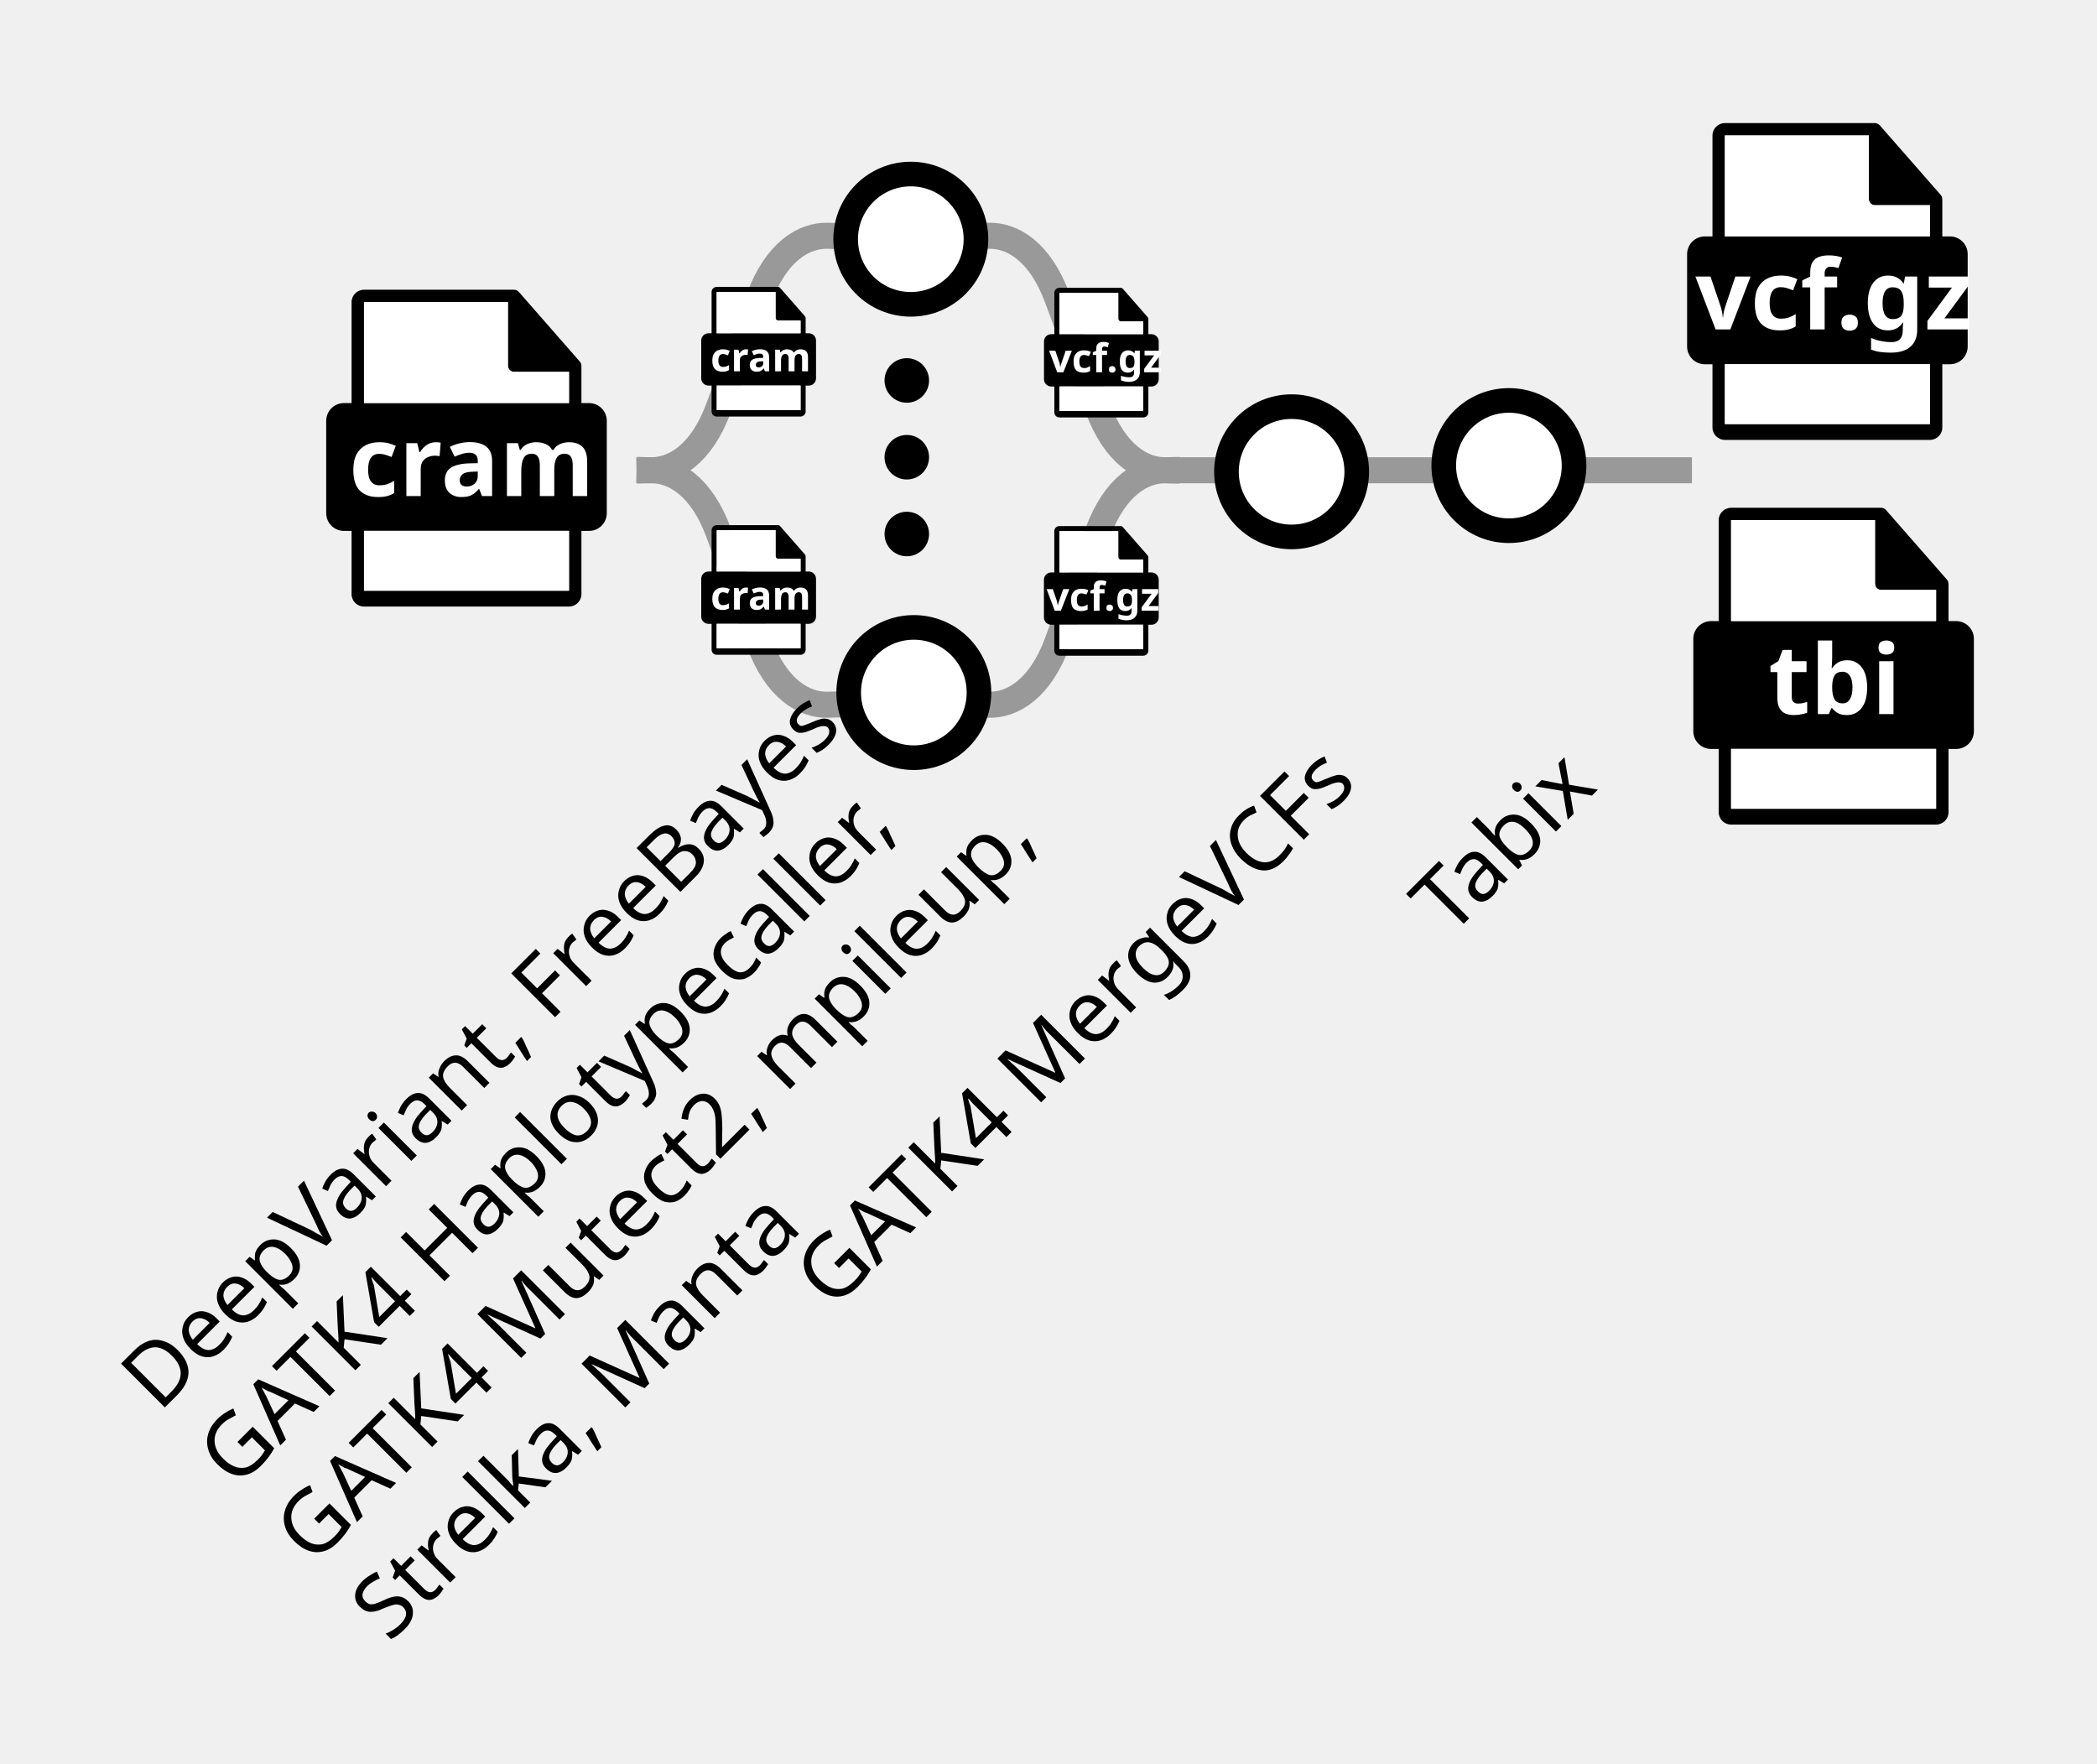
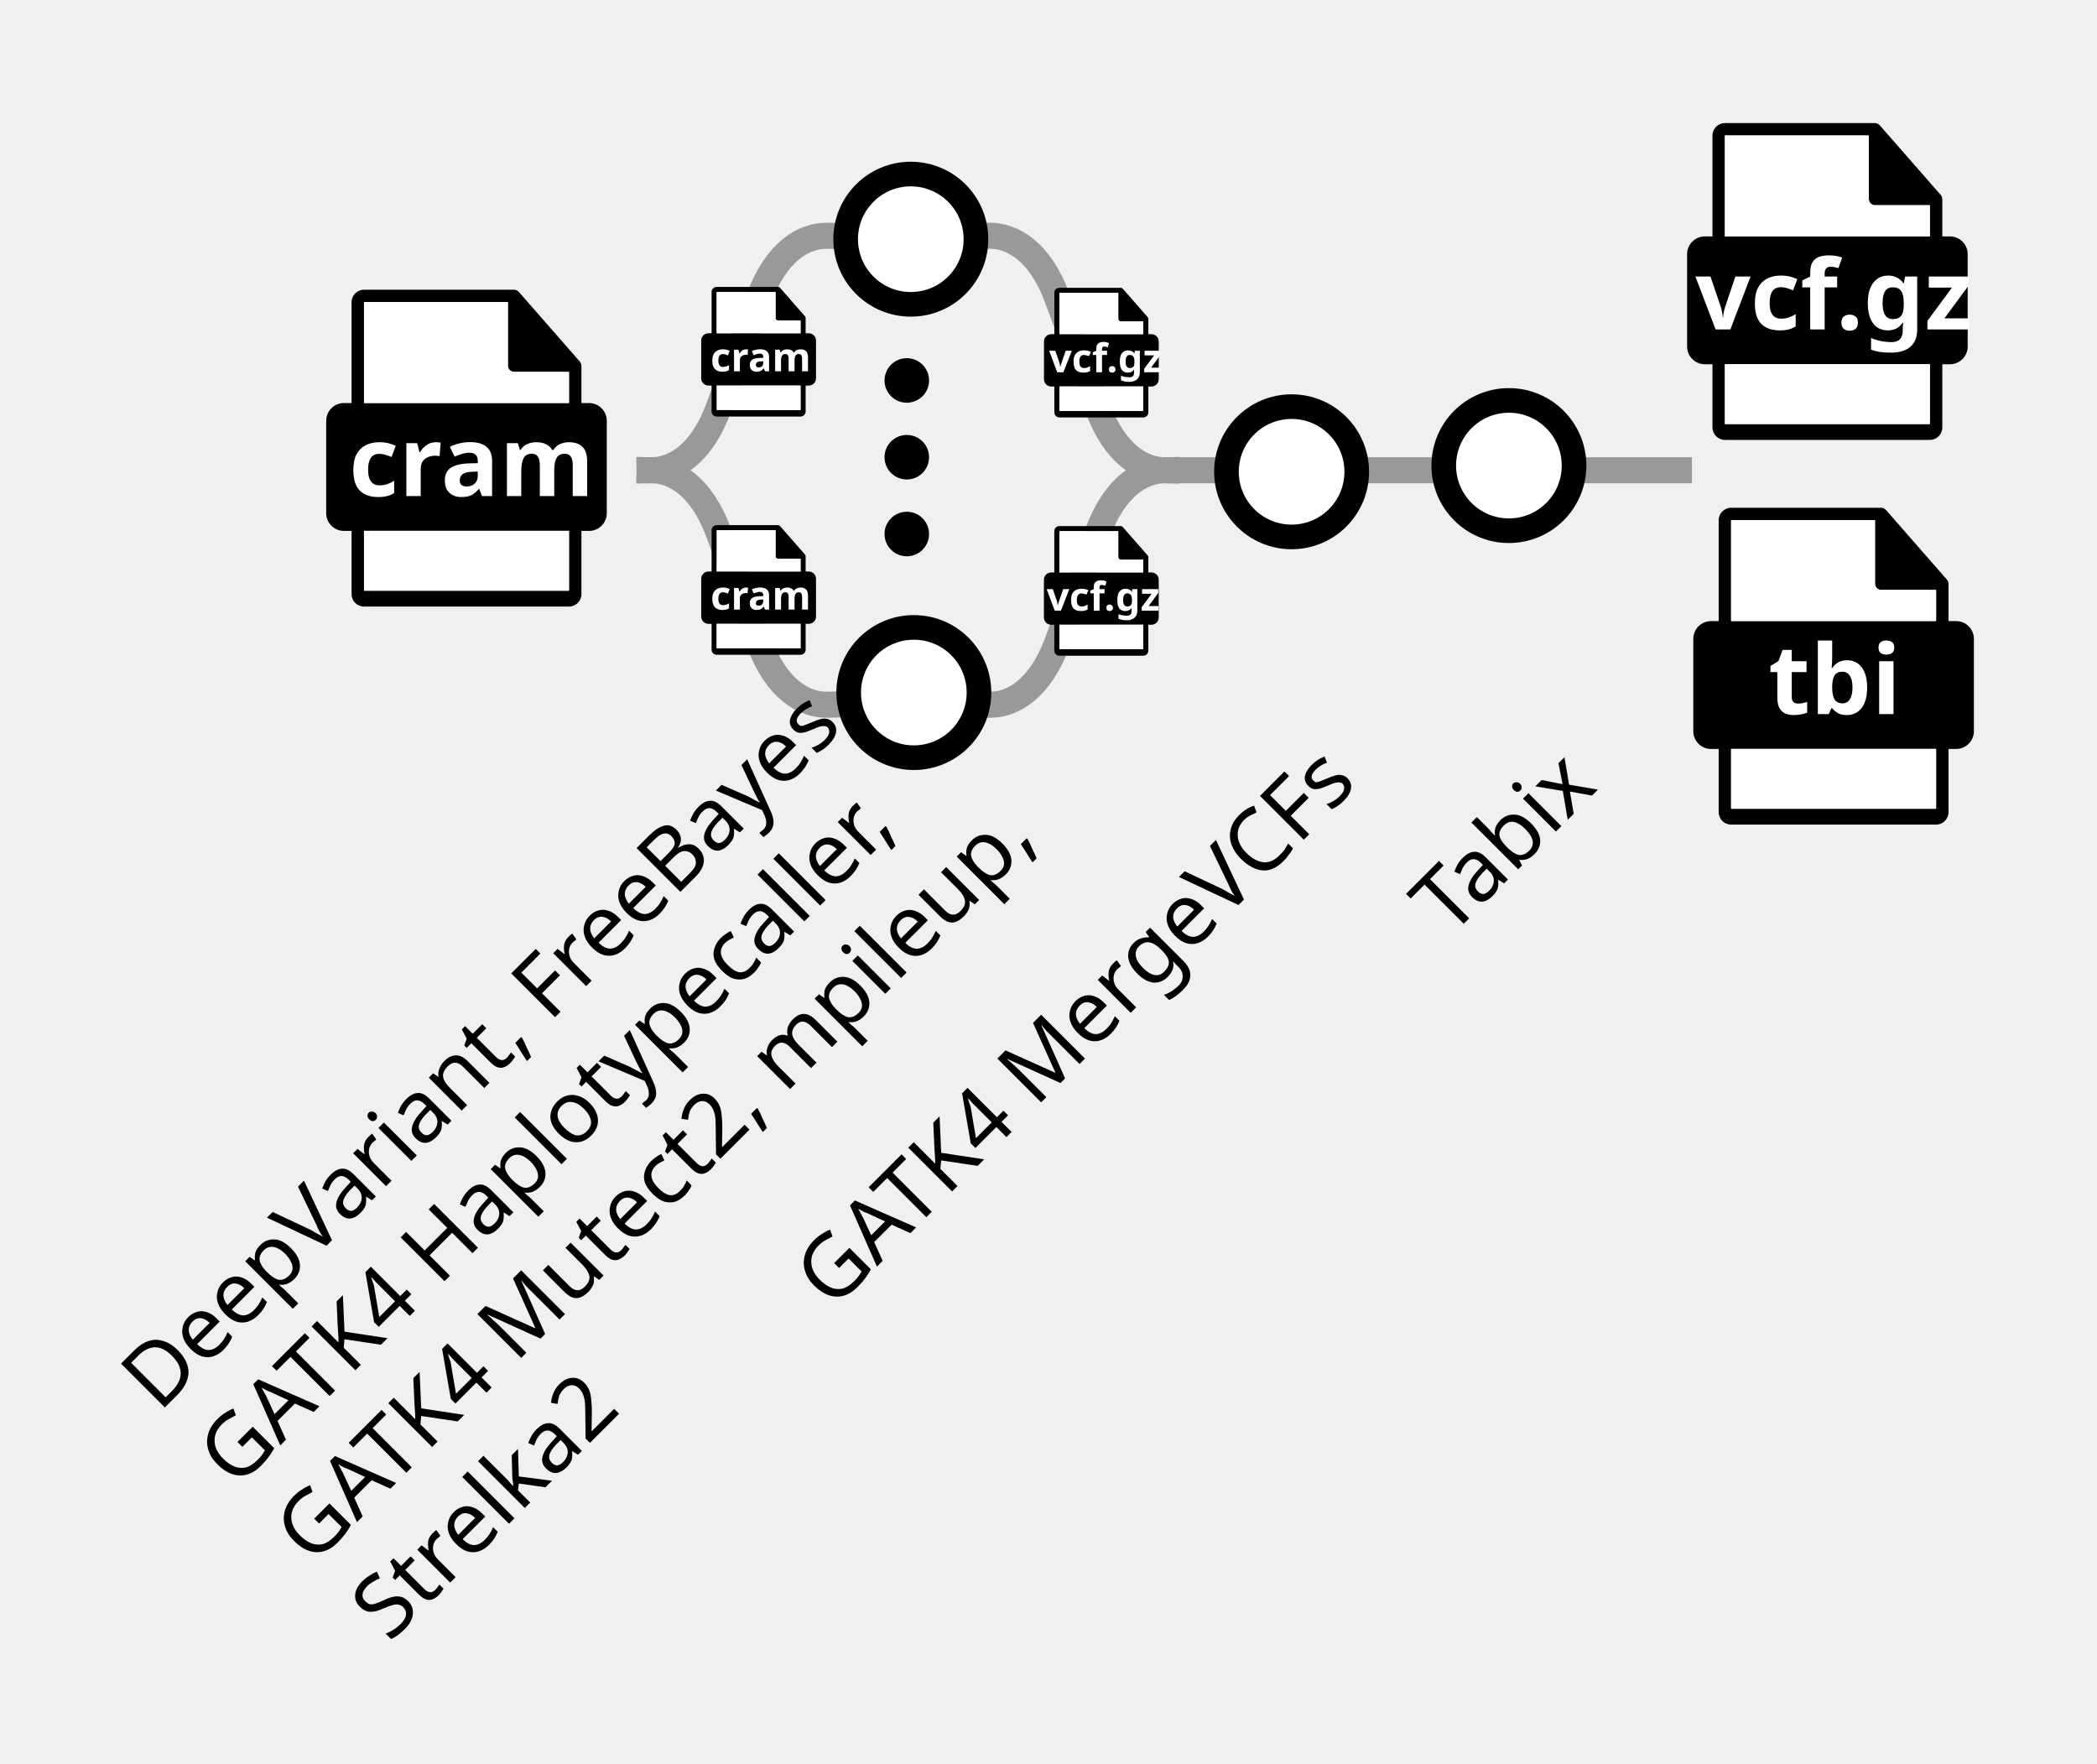
<svg xmlns="http://www.w3.org/2000/svg" width="85.174mm" height="71.622mm" viewBox="0 0 85.174 71.622" version="1.1" id="svg83489">
  <defs id="defs83486" />
  <g id="layer1" transform="translate(-30.94991,-87.52292)">
    <g transform="matrix(0.2822222,0,0,0.2822167,22.99054,254.5279)" id="g8622-9" style="stroke-width:1">
      <path style="stroke-width:0.436" id="path6829-9" d="m 112.975,-533.75 h -1.095 v -5.283 c 0,-0.033 -0.005,-0.066 -0.01,-0.1 -0.002,-0.21 -0.069,-0.416 -0.212,-0.579 l -8.791,-10.043 c -0.003,-0.004 -0.005,-0.004 -0.007,-0.006 -0.052,-0.059 -0.114,-0.107 -0.178,-0.149 -0.019,-0.013 -0.038,-0.024 -0.058,-0.035 -0.056,-0.03 -0.115,-0.056 -0.176,-0.074 -0.017,-0.005 -0.031,-0.011 -0.048,-0.016 -0.066,-0.016 -0.135,-0.026 -0.205,-0.026 H 80.588 c -0.987,0 -1.788,0.802 -1.788,1.788 v 14.521 h -1.095 c -1.411,0 -2.556,1.144 -2.556,2.556 v 13.29 c 0,1.411 1.144,2.555 2.556,2.555 h 1.095 v 9.098 c 0,0.986 0.802,1.788 1.788,1.788 h 29.504 c 0.986,0 1.788,-0.802 1.788,-1.788 v -9.098 h 1.095 c 1.411,0 2.556,-1.145 2.556,-2.555 v -13.29 c -8e-5,-1.412 -1.145,-2.556 -2.556,-2.556 z m -32.387,-14.521 h 20.712 v 9.149 c 0,0.494 0.401,0.894 0.894,0.894 h 7.898 v 4.479 H 80.588 Z m 29.504,41.536 H 80.588 v -8.614 h 29.504 v 8.614 z" />
      <text xml:space="preserve" style="font-style:normal;font-variant:normal;font-weight:normal;font-stretch:normal;font-size:5.228px;line-height:0.01%;font-family:'Maven Pro';-inkscape-font-specification:'Maven Pro';letter-spacing:0px;word-spacing:0px;fill:#ffffff;fill-opacity:1;stroke:none;stroke-width:0.436px;stroke-linecap:butt;stroke-linejoin:miter;stroke-opacity:1" x="78.429" y="-520.364" id="text9188-8">
        <tspan x="78.429" y="-520.364" id="tspan9186-8" style="stroke-width:0.436px">
          <tspan x="78.429" y="-520.364" style="font-weight:bold;font-size:13.942px;line-height:1.25;-inkscape-font-specification:'Maven Pro Bold';stroke-width:0.436px" id="tspan9184-5">cram</tspan>
        </tspan>
      </text>
      <path id="path6839-5" d="m 80.588,-548.29 h 20.712 v 9.149 c 0,0.494 0.401,0.894 0.894,0.894 h 7.898 v 4.479 H 80.588 Z m 29.504,41.536 H 80.588 v -8.614 h 29.504 v 8.614 z" style="fill:#ffffff;stroke-width:0.436" />
    </g>
    <g transform="matrix(0.2822222,0,0,0.2822167,78.26628,247.7588)" id="g8622-9-6" style="stroke-width:1">
      <path style="stroke-width:0.436" id="path6829-9-2" d="m 112.975,-533.75 h -1.095 v -5.283 c 0,-0.033 -0.005,-0.066 -0.01,-0.1 -0.002,-0.21 -0.069,-0.416 -0.212,-0.579 l -8.791,-10.043 c -0.003,-0.004 -0.005,-0.004 -0.007,-0.006 -0.052,-0.059 -0.114,-0.107 -0.178,-0.149 -0.019,-0.013 -0.038,-0.024 -0.058,-0.035 -0.056,-0.03 -0.115,-0.056 -0.176,-0.074 -0.017,-0.005 -0.031,-0.011 -0.048,-0.016 -0.066,-0.016 -0.135,-0.026 -0.205,-0.026 H 80.588 c -0.987,0 -1.788,0.802 -1.788,1.788 v 14.521 h -1.095 c -1.411,0 -2.556,1.144 -2.556,2.556 v 13.29 c 0,1.411 1.144,2.555 2.556,2.555 h 1.095 v 9.098 c 0,0.986 0.802,1.788 1.788,1.788 h 29.504 c 0.986,0 1.788,-0.802 1.788,-1.788 v -9.098 h 1.095 c 1.411,0 2.556,-1.145 2.556,-2.555 v -13.29 c -8e-5,-1.412 -1.145,-2.556 -2.556,-2.556 z m -32.387,-14.521 h 20.712 v 9.149 c 0,0.494 0.401,0.894 0.894,0.894 h 7.898 v 4.479 H 80.588 Z m 29.504,41.536 H 80.588 v -8.614 h 29.504 v 8.614 z" />
      <text xml:space="preserve" style="font-style:normal;font-variant:normal;font-weight:normal;font-stretch:normal;font-size:5.228px;line-height:0.01%;font-family:'Maven Pro';-inkscape-font-specification:'Maven Pro';letter-spacing:0px;word-spacing:0px;fill:#ffffff;fill-opacity:1;stroke:none;stroke-width:0.436px;stroke-linecap:butt;stroke-linejoin:miter;stroke-opacity:1" x="76.345" y="-520.364" id="text9188-8-0">
        <tspan x="76.345" y="-520.364" id="tspan9186-8-7" style="stroke-width:0.436px">
          <tspan x="76.345" y="-520.364" style="font-weight:bold;font-size:13.942px;line-height:1.25;-inkscape-font-specification:'Maven Pro Bold';stroke-width:0.436px" id="tspan9184-5-0">vcf.gz</tspan>
        </tspan>
      </text>
      <path id="path6839-5-6" d="m 80.588,-548.29 h 20.712 v 9.149 c 0,0.494 0.401,0.894 0.894,0.894 h 7.898 v 4.479 H 80.588 Z m 29.504,41.536 H 80.588 v -8.614 h 29.504 v 8.614 z" style="fill:#ffffff;stroke-width:0.436" />
    </g>
    <g transform="matrix(0.2822222,0,0,0.2822167,78.51829,263.3836)" id="g8622-9-65" style="stroke-width:1">
      <path style="stroke-width:0.436" id="path6829-9-6" d="m 112.975,-533.75 h -1.095 v -5.283 c 0,-0.033 -0.005,-0.066 -0.01,-0.1 -0.002,-0.21 -0.069,-0.416 -0.212,-0.579 l -8.791,-10.043 c -0.003,-0.004 -0.005,-0.004 -0.007,-0.006 -0.052,-0.059 -0.114,-0.107 -0.178,-0.149 -0.019,-0.013 -0.038,-0.024 -0.058,-0.035 -0.056,-0.03 -0.115,-0.056 -0.176,-0.074 -0.017,-0.005 -0.031,-0.011 -0.048,-0.016 -0.066,-0.016 -0.135,-0.026 -0.205,-0.026 H 80.588 c -0.987,0 -1.788,0.802 -1.788,1.788 v 14.521 h -1.095 c -1.411,0 -2.556,1.144 -2.556,2.556 v 13.29 c 0,1.411 1.144,2.555 2.556,2.555 h 1.095 v 9.098 c 0,0.986 0.802,1.788 1.788,1.788 h 29.504 c 0.986,0 1.788,-0.802 1.788,-1.788 v -9.098 h 1.095 c 1.411,0 2.556,-1.145 2.556,-2.555 v -13.29 c -8e-5,-1.412 -1.145,-2.556 -2.556,-2.556 z m -32.387,-14.521 h 20.712 v 9.149 c 0,0.494 0.401,0.894 0.894,0.894 h 7.898 v 4.479 H 80.588 Z m 29.504,41.536 H 80.588 v -8.614 h 29.504 v 8.614 z" />
      <text xml:space="preserve" style="font-style:normal;font-variant:normal;font-weight:normal;font-stretch:normal;font-size:5.228px;line-height:0.01%;font-family:'Maven Pro';-inkscape-font-specification:'Maven Pro';letter-spacing:0px;word-spacing:0px;fill:#ffffff;fill-opacity:1;stroke:none;stroke-width:0.436px;stroke-linecap:butt;stroke-linejoin:miter;stroke-opacity:1" x="85.929" y="-520.364" id="text9188-8-9">
        <tspan x="85.929" y="-520.364" id="tspan9186-8-72" style="stroke-width:0.436px">
          <tspan x="85.929" y="-520.364" style="font-weight:bold;font-size:13.942px;line-height:1.25;-inkscape-font-specification:'Maven Pro Bold';stroke-width:0.436px" id="tspan9184-5-06">tbi</tspan>
        </tspan>
      </text>
      <path id="path6839-5-4" d="m 80.588,-548.29 h 20.712 v 9.149 c 0,0.494 0.401,0.894 0.894,0.894 h 7.898 v 4.479 H 80.588 Z m 29.504,41.536 H 80.588 v -8.614 h 29.504 v 8.614 z" style="fill:#ffffff;stroke-width:0.436" />
    </g>
    <path id="path6705-7" d="M 78.889,106.624 H 99.142" style="display:inline;fill:none;stroke:#999999;stroke-width:1.058;stroke-linecap:square;stroke-linejoin:miter;stroke-miterlimit:4;stroke-dasharray:none;stroke-dashoffset:0;stroke-opacity:1" />
    <path id="path39259-1-8" d="m 64.583,116.147 c -0.986,0.029 -2.109,-0.647 -2.806,-2.54 l -1.637,-4.445 c -0.697,-1.893 -1.82,-2.569 -2.806,-2.54" style="display:inline;fill:none;stroke:#999999;stroke-width:1.058;stroke-linecap:square;stroke-linejoin:miter;stroke-miterlimit:4;stroke-dasharray:none;stroke-opacity:1" />
    <path id="path6719-4-4-6" d="m 64.583,97.099 c -0.986,-0.029 -2.109,0.647 -2.806,2.54 l -1.637,4.445 c -0.697,1.893 -1.82,2.569 -2.806,2.54" style="display:inline;fill:none;stroke:#999999;stroke-width:1.058;stroke-linecap:square;stroke-linejoin:miter;stroke-miterlimit:4;stroke-dasharray:none;stroke-opacity:1" />
    <path id="path6719-4-5-5-6" d="m 71.092,97.099 c 0.986,-0.029 2.109,0.647 2.806,2.54 l 1.637,4.445 c 0.697,1.893 1.82,2.569 2.806,2.54" style="display:inline;fill:none;stroke:#999999;stroke-width:1.058;stroke-linecap:square;stroke-linejoin:miter;stroke-miterlimit:4;stroke-dasharray:none;stroke-opacity:1" />
    <path id="path39259-2-7-2" d="m 71.092,116.148 c 0.986,0.029 2.109,-0.647 2.806,-2.54 l 1.637,-4.445 c 0.697,-1.893 1.82,-2.569 2.806,-2.54" style="display:inline;fill:none;stroke:#999999;stroke-width:1.058;stroke-linecap:square;stroke-linejoin:miter;stroke-miterlimit:4;stroke-dasharray:none;stroke-opacity:1" />
    <g id="g52173-6-4" transform="translate(-5.28081,6.925816)">
      <circle style="font-variation-settings:'wght' 900;opacity:0.997;fill:#000000;fill-opacity:1;stroke:#000000;stroke-width:0.265;stroke-opacity:1;paint-order:stroke fill markers" id="path49946-9-8" cx="73.062" cy="96.05" r="0.772" />
      <circle style="font-variation-settings:'wght' 900;opacity:0.997;fill:#000000;fill-opacity:1;stroke:#000000;stroke-width:0.265;stroke-opacity:1;paint-order:stroke fill markers" id="path49946-4-4-1" cx="73.062" cy="102.287" r="0.772" />
      <circle style="font-variation-settings:'wght' 900;opacity:0.997;fill:#000000;fill-opacity:1;stroke:#000000;stroke-width:0.265;stroke-opacity:1;paint-order:stroke fill markers" id="path49946-7-8-7" cx="73.062" cy="99.168" r="0.772" />
    </g>
    <ellipse cy="-115.652" cx="68.067" id="circle1664-1-5" style="display:inline;fill:#ffffff;fill-rule:evenodd;stroke:#000000;stroke-width:1;stroke-miterlimit:4;stroke-dasharray:none;stroke-opacity:1" transform="scale(1,-1)" rx="2.646" ry="2.646" />
    <ellipse cy="-106.685" cx="83.411" id="circle1664-1-5-5" style="display:inline;fill:#ffffff;fill-rule:evenodd;stroke:#000000;stroke-width:1;stroke-miterlimit:4;stroke-dasharray:none;stroke-opacity:1" transform="scale(1,-1)" rx="2.646" ry="2.646" />
    <ellipse cy="-106.433" cx="92.237" id="circle1664-1-5-5-3" style="display:inline;fill:#ffffff;fill-rule:evenodd;stroke:#000000;stroke-width:1;stroke-miterlimit:4;stroke-dasharray:none;stroke-opacity:1" transform="scale(1,-1)" rx="2.646" ry="2.646" />
    <ellipse cy="-97.238" cx="67.944" id="circle1664-3-7" style="display:inline;fill:#ffffff;fill-rule:evenodd;stroke:#000000;stroke-width:1;stroke-miterlimit:4;stroke-dasharray:none;stroke-opacity:1" transform="scale(1,-1)" rx="2.646" ry="2.646" />
    <g transform="matrix(0.1154712,0,0,0.115469,50.75369,172.368)" id="g8622-8-3-4-1" style="display:inline;stroke-width:2.444">
      <path style="stroke-width:1.065" id="path6829-7-6-8-8" d="m 112.975,-533.75 h -1.095 v -5.283 c 0,-0.033 -0.005,-0.066 -0.01,-0.1 -0.002,-0.21 -0.069,-0.416 -0.212,-0.579 l -8.791,-10.043 c -0.003,-0.004 -0.005,-0.004 -0.007,-0.006 -0.052,-0.059 -0.114,-0.107 -0.178,-0.149 -0.019,-0.013 -0.038,-0.024 -0.058,-0.035 -0.056,-0.03 -0.115,-0.056 -0.176,-0.074 -0.017,-0.005 -0.031,-0.011 -0.048,-0.016 -0.066,-0.016 -0.135,-0.026 -0.205,-0.026 H 80.588 c -0.987,0 -1.788,0.802 -1.788,1.788 v 14.521 h -1.095 c -1.411,0 -2.556,1.144 -2.556,2.556 v 13.29 c 0,1.411 1.144,2.555 2.556,2.555 h 1.095 v 9.098 c 0,0.986 0.802,1.788 1.788,1.788 h 29.504 c 0.986,0 1.788,-0.802 1.788,-1.788 v -9.098 h 1.095 c 1.411,0 2.556,-1.145 2.556,-2.555 v -13.29 c -8e-5,-1.412 -1.145,-2.556 -2.556,-2.556 z m -32.387,-14.521 h 20.712 v 9.149 c 0,0.494 0.401,0.894 0.894,0.894 h 7.898 v 4.479 H 80.588 Z m 29.504,41.536 H 80.588 v -8.614 h 29.504 v 8.614 z" />
      <text xml:space="preserve" style="font-style:normal;font-variant:normal;font-weight:normal;font-stretch:normal;font-size:5.228px;line-height:0.01%;font-family:'Maven Pro';-inkscape-font-specification:'Maven Pro';letter-spacing:0px;word-spacing:0px;fill:#ffffff;fill-opacity:1;stroke:none;stroke-width:1.065px;stroke-linecap:butt;stroke-linejoin:miter;stroke-opacity:1" x="78.429" y="-520.364" id="text9188-5-7-9-5">
        <tspan x="78.429" y="-520.364" id="tspan9186-7-6-5-9" style="stroke-width:1.065px">
          <tspan x="78.429" y="-520.364" style="font-weight:bold;font-size:13.942px;line-height:1.25;-inkscape-font-specification:'Maven Pro Bold';stroke-width:1.065px" id="tspan9184-3-2-2-3">cram</tspan>
        </tspan>
      </text>
      <path id="path6839-6-7-2-3" d="m 80.588,-548.29 h 20.712 v 9.149 c 0,0.494 0.401,0.894 0.894,0.894 h 7.898 v 4.479 H 80.588 Z m 29.504,41.536 H 80.588 v -8.614 h 29.504 v 8.614 z" style="fill:#ffffff;stroke-width:1.065" />
    </g>
    <g transform="matrix(0.1154712,0,0,0.115469,50.75369,162.6913)" id="g8622-8-3-6-1" style="display:inline;stroke-width:2.444">
      <path style="stroke-width:1.065" id="path6829-7-6-4-8" d="m 112.975,-533.75 h -1.095 v -5.283 c 0,-0.033 -0.005,-0.066 -0.01,-0.1 -0.002,-0.21 -0.069,-0.416 -0.212,-0.579 l -8.791,-10.043 c -0.003,-0.004 -0.005,-0.004 -0.007,-0.006 -0.052,-0.059 -0.114,-0.107 -0.178,-0.149 -0.019,-0.013 -0.038,-0.024 -0.058,-0.035 -0.056,-0.03 -0.115,-0.056 -0.176,-0.074 -0.017,-0.005 -0.031,-0.011 -0.048,-0.016 -0.066,-0.016 -0.135,-0.026 -0.205,-0.026 H 80.588 c -0.987,0 -1.788,0.802 -1.788,1.788 v 14.521 h -1.095 c -1.411,0 -2.556,1.144 -2.556,2.556 v 13.29 c 0,1.411 1.144,2.555 2.556,2.555 h 1.095 v 9.098 c 0,0.986 0.802,1.788 1.788,1.788 h 29.504 c 0.986,0 1.788,-0.802 1.788,-1.788 v -9.098 h 1.095 c 1.411,0 2.556,-1.145 2.556,-2.555 v -13.29 c -8e-5,-1.412 -1.145,-2.556 -2.556,-2.556 z m -32.387,-14.521 h 20.712 v 9.149 c 0,0.494 0.401,0.894 0.894,0.894 h 7.898 v 4.479 H 80.588 Z m 29.504,41.536 H 80.588 v -8.614 h 29.504 v 8.614 z" />
      <text xml:space="preserve" style="font-style:normal;font-variant:normal;font-weight:normal;font-stretch:normal;font-size:5.228px;line-height:0.01%;font-family:'Maven Pro';-inkscape-font-specification:'Maven Pro';letter-spacing:0px;word-spacing:0px;fill:#ffffff;fill-opacity:1;stroke:none;stroke-width:1.065px;stroke-linecap:butt;stroke-linejoin:miter;stroke-opacity:1" x="78.429" y="-520.364" id="text9188-5-7-3-2">
        <tspan x="78.429" y="-520.364" id="tspan9186-7-6-4-7" style="stroke-width:1.065px">
          <tspan x="78.429" y="-520.364" style="font-weight:bold;font-size:13.942px;line-height:1.25;-inkscape-font-specification:'Maven Pro Bold';stroke-width:1.065px" id="tspan9184-3-2-3-2">cram</tspan>
        </tspan>
      </text>
      <path id="path6839-6-7-1-1" d="m 80.588,-548.29 h 20.712 v 9.149 c 0,0.494 0.401,0.894 0.894,0.894 h 7.898 v 4.479 H 80.588 Z m 29.504,41.536 H 80.588 v -8.614 h 29.504 v 8.614 z" style="fill:#ffffff;stroke-width:1.065" />
    </g>
    <g transform="matrix(0.1154712,0,0,0.115469,64.67325,172.4056)" id="g8622-8-3-4-1-6" style="display:inline;stroke-width:2.444">
      <path style="stroke-width:1.065" id="path6829-7-6-8-8-2" d="m 112.975,-533.75 h -1.095 v -5.283 c 0,-0.033 -0.005,-0.066 -0.01,-0.1 -0.002,-0.21 -0.069,-0.416 -0.212,-0.579 l -8.791,-10.043 c -0.003,-0.004 -0.005,-0.004 -0.007,-0.006 -0.052,-0.059 -0.114,-0.107 -0.178,-0.149 -0.019,-0.013 -0.038,-0.024 -0.058,-0.035 -0.056,-0.03 -0.115,-0.056 -0.176,-0.074 -0.017,-0.005 -0.031,-0.011 -0.048,-0.016 -0.066,-0.016 -0.135,-0.026 -0.205,-0.026 H 80.588 c -0.987,0 -1.788,0.802 -1.788,1.788 v 14.521 h -1.095 c -1.411,0 -2.556,1.144 -2.556,2.556 v 13.29 c 0,1.411 1.144,2.555 2.556,2.555 h 1.095 v 9.098 c 0,0.986 0.802,1.788 1.788,1.788 h 29.504 c 0.986,0 1.788,-0.802 1.788,-1.788 v -9.098 h 1.095 c 1.411,0 2.556,-1.145 2.556,-2.555 v -13.29 c -8e-5,-1.412 -1.145,-2.556 -2.556,-2.556 z m -32.387,-14.521 h 20.712 v 9.149 c 0,0.494 0.401,0.894 0.894,0.894 h 7.898 v 4.479 H 80.588 Z m 29.504,41.536 H 80.588 v -8.614 h 29.504 v 8.614 z" />
      <path id="path6839-6-7-2-3-4" d="m 80.588,-548.29 h 20.712 v 9.149 c 0,0.494 0.401,0.894 0.894,0.894 h 7.898 v 4.479 H 80.588 Z m 29.504,41.536 H 80.588 v -8.614 h 29.504 v 8.614 z" style="fill:#ffffff;stroke-width:1.065" />
    </g>
    <path style="stroke-width:0.123" id="path6829-7-6-4-8-3" d="m 77.719,101.097 h -0.126 v -0.61 c 0,-0.004 -5.77e-4,-0.008 -0.001,-0.011 -2.31e-4,-0.024 -0.008,-0.048 -0.024,-0.067 l -1.015,-1.16 c -3.47e-4,-4.62e-4 -5.78e-4,-4.62e-4 -8.09e-4,-6.92e-4 -0.006,-0.007 -0.013,-0.012 -0.021,-0.017 -0.002,-0.002 -0.004,-0.003 -0.007,-0.004 -0.006,-0.004 -0.013,-0.006 -0.02,-0.009 -0.002,-5.78e-4 -0.004,-0.001 -0.005,-0.002 -0.008,-0.002 -0.016,-0.003 -0.024,-0.003 h -2.495 c -0.114,0 -0.206,0.093 -0.206,0.206 v 1.677 h -0.126 c -0.163,0 -0.295,0.132 -0.295,0.295 v 1.535 c 0,0.163 0.132,0.295 0.295,0.295 h 0.126 v 1.05 c 0,0.114 0.093,0.206 0.206,0.206 h 3.407 c 0.114,0 0.206,-0.093 0.206,-0.206 v -1.05 h 0.126 c 0.163,0 0.295,-0.132 0.295,-0.295 v -1.535 c -9e-6,-0.163 -0.132,-0.295 -0.295,-0.295 z m -3.74,-1.677 h 2.392 v 1.056 c 0,0.057 0.046,0.103 0.103,0.103 h 0.912 v 0.517 h -3.407 z m 3.407,4.796 h -3.407 v -0.995 h 3.407 v 0.995 z" />
    <text xml:space="preserve" style="font-style:normal;font-variant:normal;font-weight:normal;font-stretch:normal;font-size:0.604px;line-height:0.01%;font-family:'Maven Pro';-inkscape-font-specification:'Maven Pro';letter-spacing:0px;word-spacing:0px;fill:#ffffff;fill-opacity:1;stroke:none;stroke-width:0.123px;stroke-linecap:butt;stroke-linejoin:miter;stroke-opacity:1" x="73.561" y="102.644" id="text9188-5-7-3-2-0" transform="scale(1.00001,0.9999901)">
      <tspan x="73.561" y="102.644" id="tspan9186-7-6-4-7-8" style="stroke-width:0.123px">
        <tspan x="73.561" y="102.644" style="font-weight:bold;font-size:1.61px;line-height:1.25;-inkscape-font-specification:'Maven Pro Bold';stroke-width:0.123px" id="tspan9184-3-2-3-2-5">vcf.gz</tspan>
      </tspan>
    </text>
    <text xml:space="preserve" style="font-style:normal;font-variant:normal;font-weight:normal;font-stretch:normal;font-size:0.604px;line-height:0.01%;font-family:'Maven Pro';-inkscape-font-specification:'Maven Pro';letter-spacing:0px;word-spacing:0px;display:inline;fill:#ffffff;fill-opacity:1;stroke:none;stroke-width:0.123px;stroke-linecap:butt;stroke-linejoin:miter;stroke-opacity:1" x="73.459" y="112.328" id="text9188-5-7-3-2-0-8" transform="scale(1.00001,0.9999901)">
      <tspan x="73.459" y="112.328" id="tspan9186-7-6-4-7-8-0" style="stroke-width:0.123px">
        <tspan x="73.459" y="112.328" style="font-weight:bold;font-size:1.61px;line-height:1.25;-inkscape-font-specification:'Maven Pro Bold';stroke-width:0.123px" id="tspan9184-3-2-3-2-5-0">vcf.gz</tspan>
      </tspan>
    </text>
    <path id="path6839-6-7-1-1-0" d="m 73.979,99.418 h 2.392 v 1.056 c 0,0.057 0.046,0.103 0.103,0.103 h 0.912 v 0.517 h -3.407 z m 3.407,4.796 h -3.407 v -0.995 h 3.407 v 0.995 z" style="fill:#ffffff;stroke-width:0.123" />
    <text xml:space="preserve" style="font-size:3.528px;line-height:1.25;font-family:Arial;-inkscape-font-specification:Arial;font-variant-ligatures:none;stroke-width:0.647" x="77.385" y="103.221" id="text84601" transform="scale(1.00001,0.9999901)">
      <tspan id="tspan84599" style="stroke-width:0.647" x="77.385" y="103.221" />
    </text>
    <text transform="matrix(0.7071138,-0.7070998,0.7071138,0.7070998,0,0)" id="text6815" y="128.927" x="-76.034" style="font-style:normal;font-variant:normal;font-weight:normal;font-stretch:normal;font-size:3.528px;line-height:1.25;font-family:'Maven Pro';-inkscape-font-specification:'Maven Pro';text-align:start;text-anchor:start;display:inline;fill:#000000;fill-opacity:1;stroke:none;stroke-width:0.265" xml:space="preserve">
      <tspan style="font-style:normal;font-variant:normal;font-weight:normal;font-stretch:normal;font-size:3.528px;font-family:'Maven Pro';-inkscape-font-specification:'Maven Pro';text-align:start;text-anchor:start;stroke-width:0.265" y="128.927" x="-76.034" id="tspan1644">DeepVariant, FreeBayes,</tspan>
      <tspan style="font-style:normal;font-variant:normal;font-weight:normal;font-stretch:normal;font-size:3.528px;font-family:'Maven Pro';-inkscape-font-specification:'Maven Pro';text-align:start;text-anchor:start;stroke-width:0.265" y="133.337" x="-76.034" id="tspan93620">GATK4 Haplotypecaller,</tspan>
      <tspan style="font-style:normal;font-variant:normal;font-weight:normal;font-stretch:normal;font-size:3.528px;font-family:'Maven Pro';-inkscape-font-specification:'Maven Pro';text-align:start;text-anchor:start;stroke-width:0.265" y="137.746" x="-76.034" id="tspan93622">GATK4 Mutect2, mpileup,</tspan>
-       <tspan style="font-style:normal;font-variant:normal;font-weight:normal;font-stretch:normal;font-size:3.528px;font-family:'Maven Pro';-inkscape-font-specification:'Maven Pro';text-align:start;text-anchor:start;stroke-width:0.265" y="142.156" x="-76.034" id="tspan93624">Strelka, Manta</tspan>
+       <tspan style="font-style:normal;font-variant:normal;font-weight:normal;font-stretch:normal;font-size:3.528px;font-family:'Maven Pro';-inkscape-font-specification:'Maven Pro';text-align:start;text-anchor:start;stroke-width:0.265" y="142.156" x="-76.034" id="tspan93624">Strelka2</tspan>
    </text>
    <text transform="matrix(0.7071138,-0.7070998,0.7071138,0.7070998,0,0)" id="text4655" y="145.336" x="-36.336" style="font-style:normal;font-variant:normal;font-weight:normal;font-stretch:normal;font-size:3.528px;line-height:1.25;font-family:'Maven Pro';-inkscape-font-specification:'Maven Pro';display:inline;fill:#000000;fill-opacity:1;stroke:none;stroke-width:0.265" xml:space="preserve">
      <tspan id="tspan4653" style="font-style:normal;font-variant:normal;font-weight:normal;font-stretch:normal;font-size:3.528px;font-family:'Maven Pro';-inkscape-font-specification:'Maven Pro';text-align:center;text-anchor:middle;stroke-width:0.265" y="145.336" x="-36.336">GATK4 MergeVCFs</tspan>
    </text>
    <text transform="matrix(0.7071138,-0.7070998,0.7071138,0.7070998,0,0)" id="text4655-0" y="152.344" x="-18.728" style="font-style:normal;font-variant:normal;font-weight:normal;font-stretch:normal;font-size:3.528px;line-height:1.25;font-family:'Maven Pro';-inkscape-font-specification:'Maven Pro';display:inline;fill:#000000;fill-opacity:1;stroke:none;stroke-width:0.265" xml:space="preserve">
      <tspan id="tspan4653-9" style="font-style:normal;font-variant:normal;font-weight:normal;font-stretch:normal;font-size:3.528px;font-family:'Maven Pro';-inkscape-font-specification:'Maven Pro';text-align:center;text-anchor:middle;stroke-width:0.265" y="152.344" x="-18.728">Tabix</tspan>
    </text>
  </g>
</svg>
